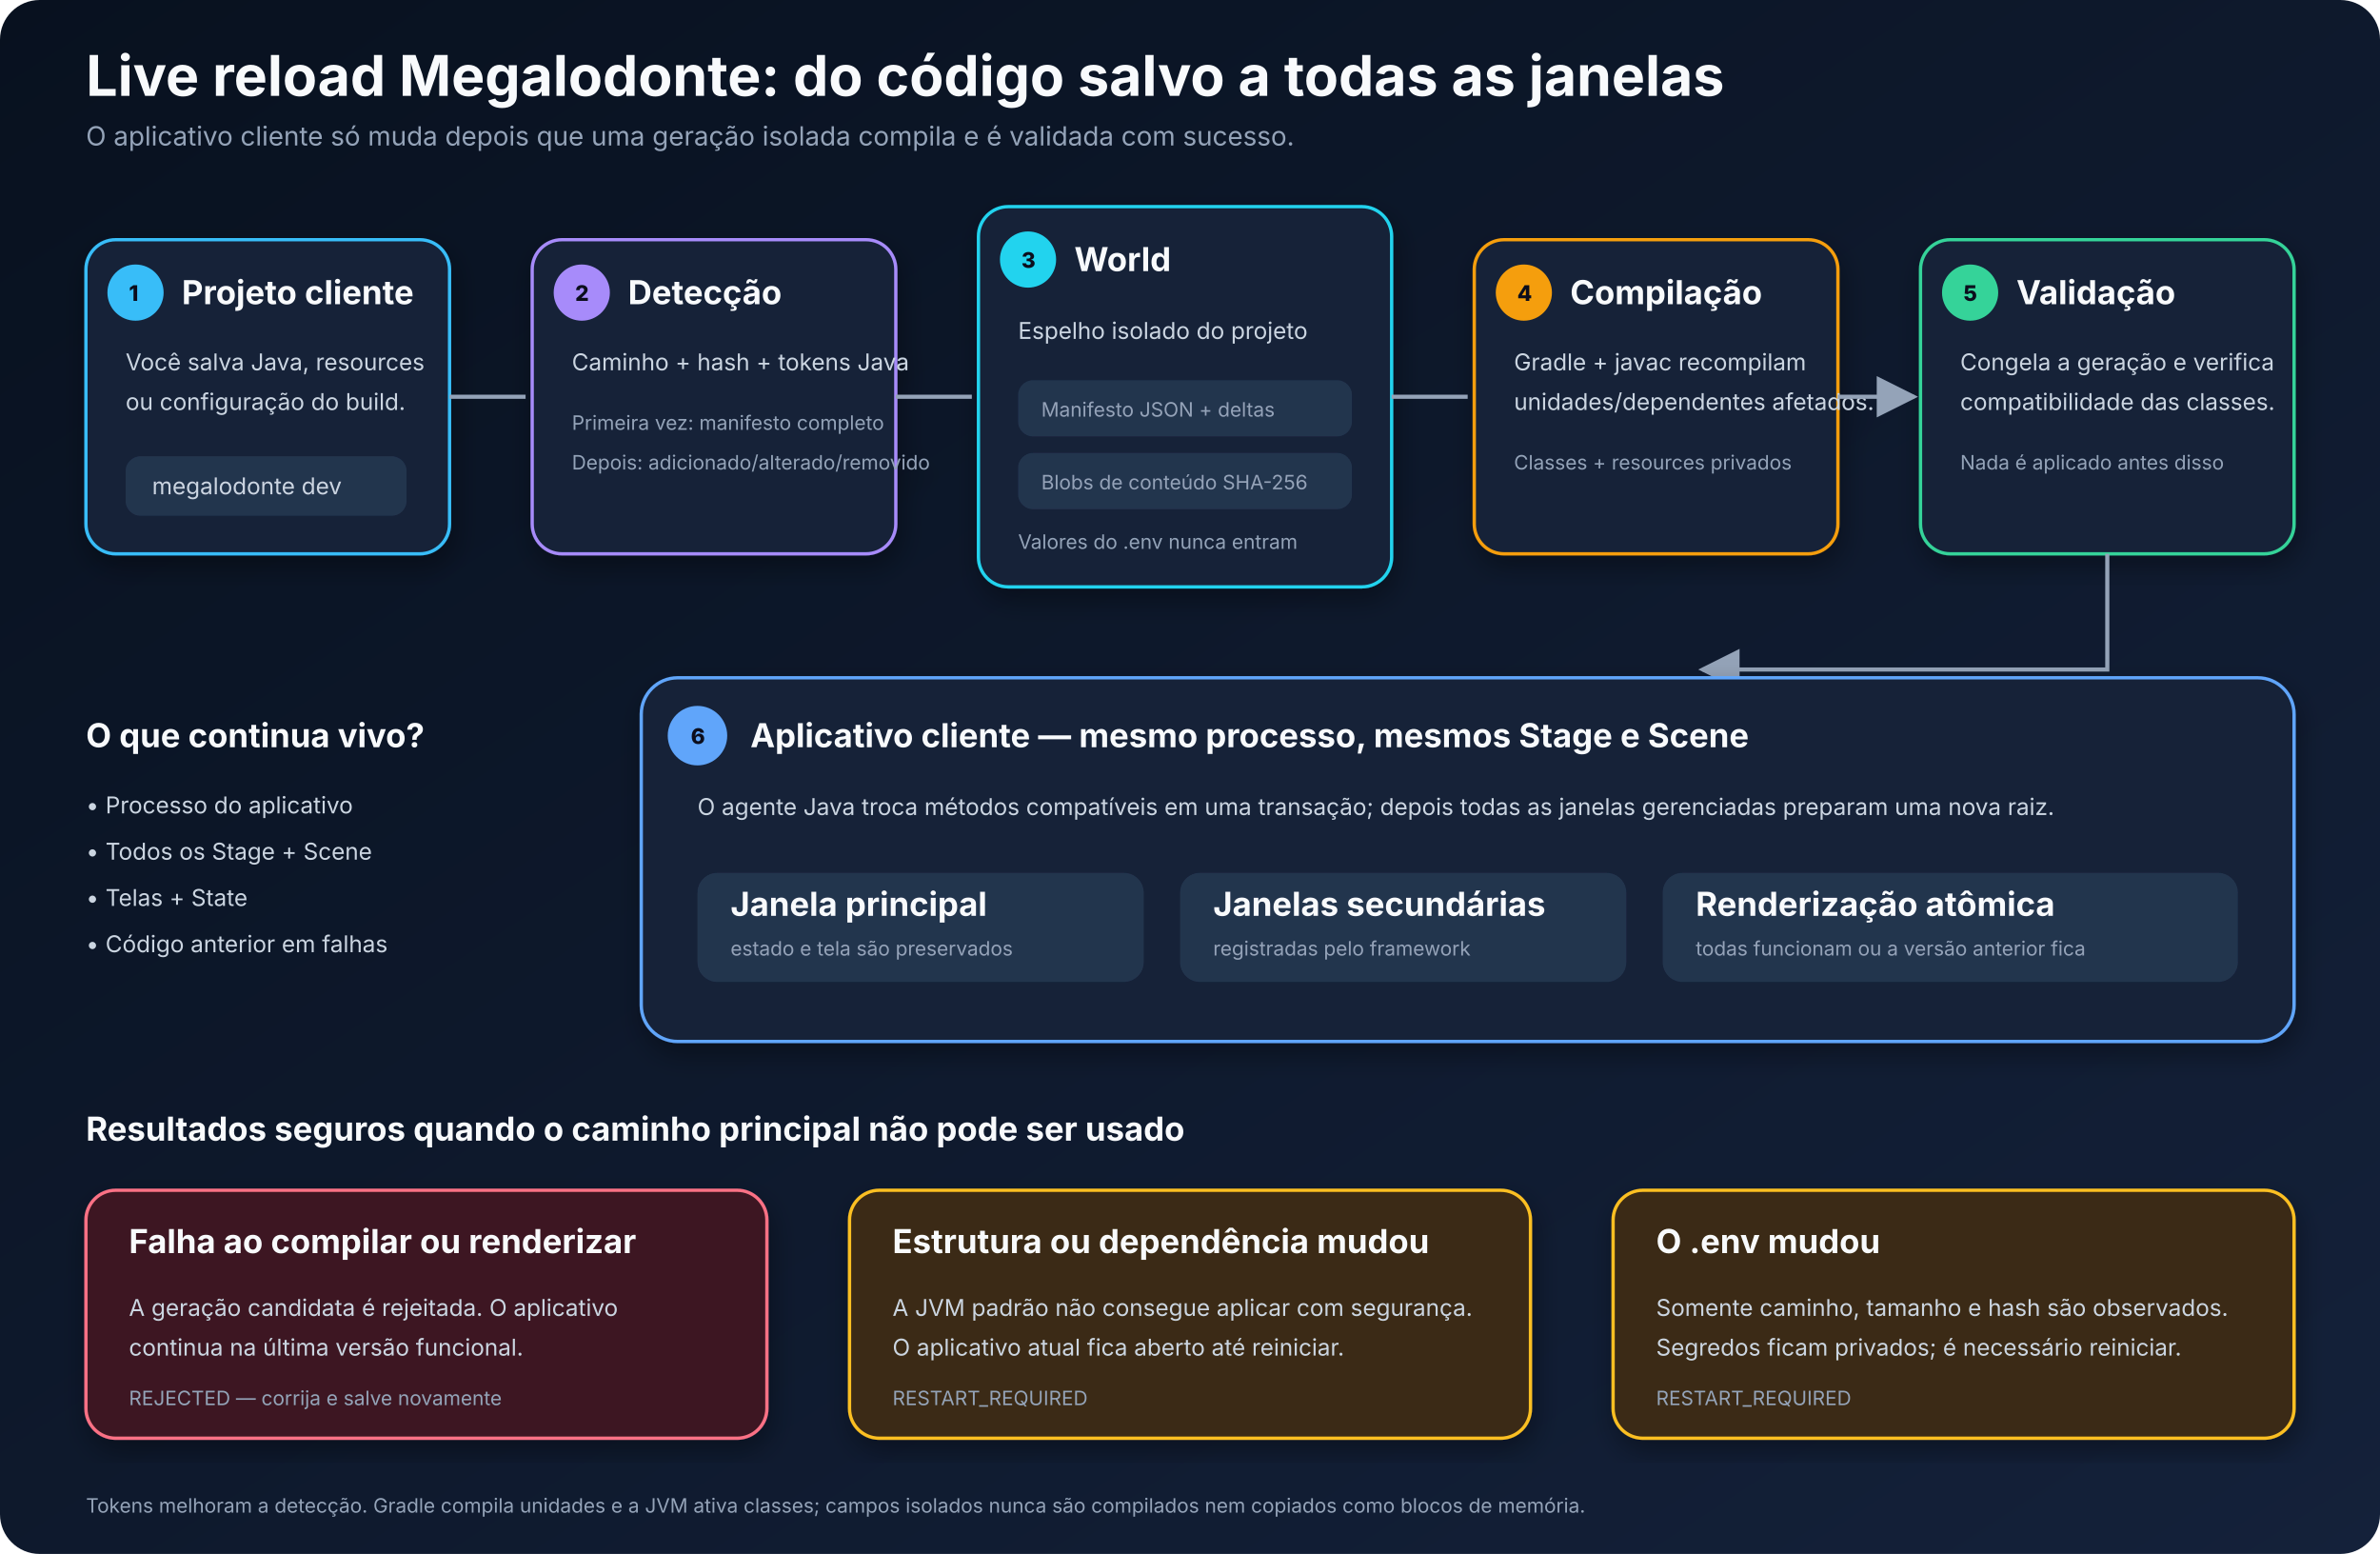
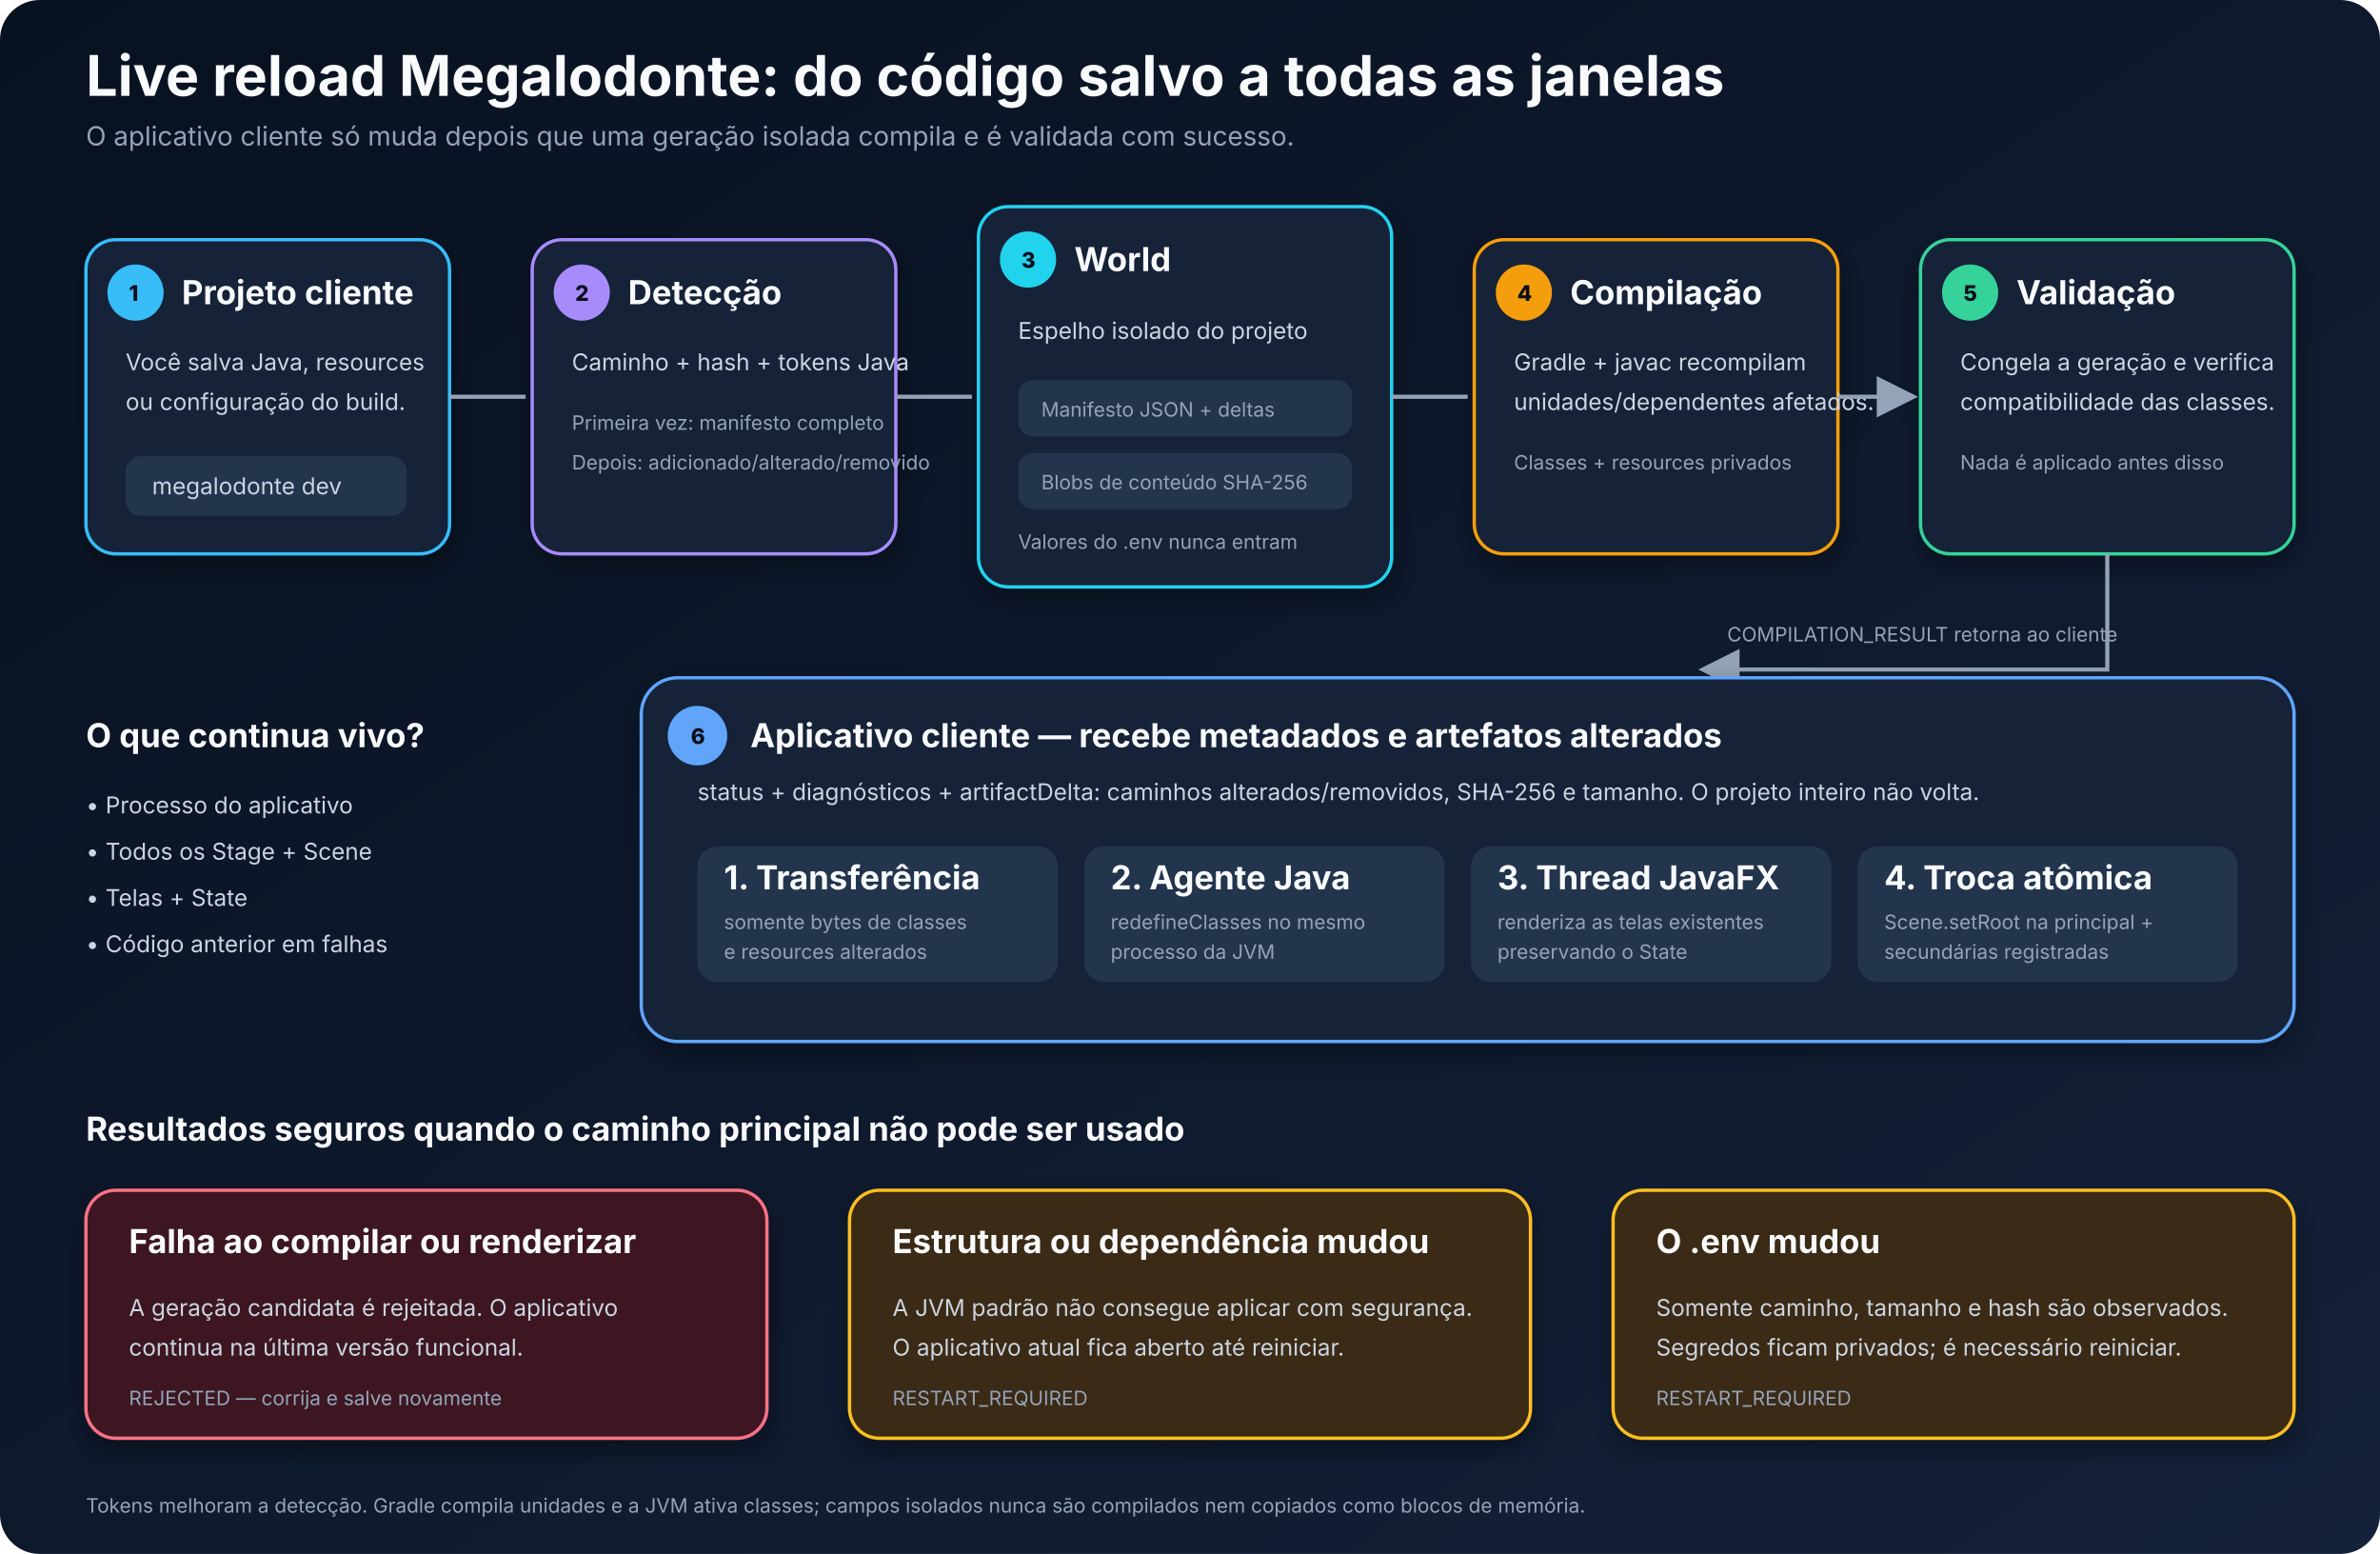
<svg xmlns="http://www.w3.org/2000/svg" width="1440" height="940" viewBox="0 0 1440 940" role="img" aria-labelledby="title desc">
  <defs>
    <linearGradient id="bg" x2="1" y2="1">
      <stop stop-color="#08111f" />
      <stop offset="1" stop-color="#14213a" />
    </linearGradient>
    <filter id="s">
      <feDropShadow dy="7" stdDeviation="8" flood-opacity=".35" />
    </filter>
    <marker id="a" markerWidth="10" markerHeight="10" refX="9" refY="5" orient="auto">
      <path d="M0 0l10 5-10 5z" fill="#94a3b8" />
    </marker>
    <style>text{font-family:Inter,'DejaVu Sans',sans-serif}.h{fill:#f8fafc;font-size:34px;font-weight:700}.sub{fill:#94a3b8;font-size:16px}.t{fill:#f8fafc;font-size:20px;font-weight:700}.b{fill:#cbd5e1;font-size:14px}.sm{fill:#94a3b8;font-size:12px}.n{fill:#07111f;font-size:13px;font-weight:800}.card{fill:#152238;stroke-width:2}.line{fill:none;stroke:#94a3b8;stroke-width:2.5;marker-end:url(#a)}.pill{fill:#24344e}.warn{fill:#3b2a12;stroke:#fbbf24;stroke-width:2}.bad{fill:#3c1923;stroke:#fb7185;stroke-width:2}</style>
  </defs>
  <rect width="1440" height="940" rx="24" fill="url(#bg)" />
  <text x="52" y="58" class="h">Live reload Megalodonte: do código salvo a todas as janelas</text>
  <text x="52" y="88" class="sub">O aplicativo cliente só muda depois que uma geração isolada compila e é validada com sucesso.</text>
  <g filter="url(#s)">
    <rect x="52" y="145" width="220" height="190" rx="18" class="card" stroke="#38bdf8" />
    <circle cx="82" cy="177" r="17" fill="#38bdf8" />
    <text x="78" y="182" class="n">1</text>
    <text x="110" y="184" class="t">Projeto cliente</text>
    <text x="76" y="224" class="b">Você salva Java, resources</text>
    <text x="76" y="248" class="b">ou configuração do build.</text>
    <rect x="76" y="276" width="170" height="36" rx="9" class="pill" />
    <text x="92" y="299" class="b">megalodonte dev</text>
  </g>
  <g filter="url(#s)">
    <rect x="322" y="145" width="220" height="190" rx="18" class="card" stroke="#a78bfa" />
    <circle cx="352" cy="177" r="17" fill="#a78bfa" />
    <text x="348" y="182" class="n">2</text>
    <text x="380" y="184" class="t">Detecção</text>
    <text x="346" y="224" class="b">Caminho + hash + tokens Java</text>
    <text x="346" y="260" class="sm">Primeira vez: manifesto completo</text>
    <text x="346" y="284" class="sm">Depois: adicionado/alterado/removido</text>
  </g>
  <g filter="url(#s)">
    <rect x="592" y="125" width="250" height="230" rx="18" class="card" stroke="#22d3ee" />
    <circle cx="622" cy="157" r="17" fill="#22d3ee" />
    <text x="618" y="162" class="n">3</text>
    <text x="650" y="164" class="t">World</text>
    <text x="616" y="205" class="b">Espelho isolado do projeto</text>
    <rect x="616" y="230" width="202" height="34" rx="9" class="pill" />
    <text x="630" y="252" class="sm">Manifesto JSON + deltas</text>
    <rect x="616" y="274" width="202" height="34" rx="9" class="pill" />
    <text x="630" y="296" class="sm">Blobs de conteúdo SHA-256</text>
    <text x="616" y="332" class="sm">Valores do .env nunca entram</text>
  </g>
  <g filter="url(#s)">
    <rect x="892" y="145" width="220" height="190" rx="18" class="card" stroke="#f59e0b" />
    <circle cx="922" cy="177" r="17" fill="#f59e0b" />
    <text x="918" y="182" class="n">4</text>
    <text x="950" y="184" class="t">Compilação</text>
    <text x="916" y="224" class="b">Gradle + javac recompilam</text>
    <text x="916" y="248" class="b">unidades/dependentes afetados.</text>
    <text x="916" y="284" class="sm">Classes + resources privados</text>
  </g>
  <g filter="url(#s)">
    <rect x="1162" y="145" width="226" height="190" rx="18" class="card" stroke="#34d399" />
    <circle cx="1192" cy="177" r="17" fill="#34d399" />
    <text x="1188" y="182" class="n">5</text>
    <text x="1220" y="184" class="t">Validação</text>
    <text x="1186" y="224" class="b">Congela a geração e verifica</text>
    <text x="1186" y="248" class="b">compatibilidade das classes.</text>
    <text x="1186" y="284" class="sm">Nada é aplicado antes disso</text>
  </g>
  <path d="M272 240h46M542 240h46M842 240h46M1112 240h46" class="line" />
  <path d="M1275 335v70H1030" class="line" />
+   <text x="1045" y="388" class="sm">COMPILATION_RESULT retorna ao cliente</text>
  <g filter="url(#s)">
    <rect x="388" y="410" width="1000" height="220" rx="22" class="card" stroke="#60a5fa" />
    <circle cx="422" cy="445" r="18" fill="#60a5fa" />
    <text x="418" y="450" class="n">6</text>
-     <text x="454" y="452" class="t">Aplicativo cliente — mesmo processo, mesmos Stage e Scene</text>
-     <text x="422" y="493" class="b">O agente Java troca métodos compatíveis em uma transação; depois todas as janelas gerenciadas preparam uma nova raiz.</text>
-     <rect x="422" y="528" width="270" height="66" rx="12" class="pill" />
-     <text x="442" y="554" class="t">Janela principal</text>
-     <text x="442" y="578" class="sm">estado e tela são preservados</text>
-     <rect x="714" y="528" width="270" height="66" rx="12" class="pill" />
-     <text x="734" y="554" class="t">Janelas secundárias</text>
-     <text x="734" y="578" class="sm">registradas pelo framework</text>
-     <rect x="1006" y="528" width="348" height="66" rx="12" class="pill" />
-     <text x="1026" y="554" class="t">Renderização atômica</text>
-     <text x="1026" y="578" class="sm">todas funcionam ou a versão anterior fica</text>
+     <text x="454" y="452" class="t">Aplicativo cliente — recebe metadados e artefatos alterados</text>
+     <text x="422" y="484" class="b">status + diagnósticos + artifactDelta: caminhos alterados/removidos, SHA-256 e tamanho. O projeto inteiro não volta.</text>
+     <rect x="422" y="512" width="218" height="82" rx="12" class="pill" />
+     <text x="438" y="538" class="t">1. Transferência</text>
+     <text x="438" y="562" class="sm">somente bytes de classes</text>
+     <text x="438" y="580" class="sm">e resources alterados</text>
+     <rect x="656" y="512" width="218" height="82" rx="12" class="pill" />
+     <text x="672" y="538" class="t">2. Agente Java</text>
+     <text x="672" y="562" class="sm">redefineClasses no mesmo</text>
+     <text x="672" y="580" class="sm">processo da JVM</text>
+     <rect x="890" y="512" width="218" height="82" rx="12" class="pill" />
+     <text x="906" y="538" class="t">3. Thread JavaFX</text>
+     <text x="906" y="562" class="sm">renderiza as telas existentes</text>
+     <text x="906" y="580" class="sm">preservando o State</text>
+     <rect x="1124" y="512" width="230" height="82" rx="12" class="pill" />
+     <text x="1140" y="538" class="t">4. Troca atômica</text>
+     <text x="1140" y="562" class="sm">Scene.setRoot na principal +</text>
+     <text x="1140" y="580" class="sm">secundárias registradas</text>
  </g>
  <text x="52" y="452" class="t">O que continua vivo?</text>
  <text x="52" y="492" class="b">• Processo do aplicativo</text>
  <text x="52" y="520" class="b">• Todos os Stage + Scene</text>
  <text x="52" y="548" class="b">• Telas + State</text>
  <text x="52" y="576" class="b">• Código anterior em falhas</text>
  <text x="52" y="690" class="t">Resultados seguros quando o caminho principal não pode ser usado</text>
  <g filter="url(#s)">
    <rect x="52" y="720" width="412" height="150" rx="18" class="bad" />
    <text x="78" y="758" class="t">Falha ao compilar ou renderizar</text>
    <text x="78" y="796" class="b">A geração candidata é rejeitada. O aplicativo</text>
    <text x="78" y="820" class="b">continua na última versão funcional.</text>
    <text x="78" y="850" class="sm">REJECTED — corrija e salve novamente</text>
  </g>
  <g filter="url(#s)">
    <rect x="514" y="720" width="412" height="150" rx="18" class="warn" />
    <text x="540" y="758" class="t">Estrutura ou dependência mudou</text>
    <text x="540" y="796" class="b">A JVM padrão não consegue aplicar com segurança.</text>
    <text x="540" y="820" class="b">O aplicativo atual fica aberto até reiniciar.</text>
    <text x="540" y="850" class="sm">RESTART_REQUIRED</text>
  </g>
  <g filter="url(#s)">
    <rect x="976" y="720" width="412" height="150" rx="18" class="warn" />
    <text x="1002" y="758" class="t">O .env mudou</text>
    <text x="1002" y="796" class="b">Somente caminho, tamanho e hash são observados.</text>
    <text x="1002" y="820" class="b">Segredos ficam privados; é necessário reiniciar.</text>
    <text x="1002" y="850" class="sm">RESTART_REQUIRED</text>
  </g>
  <text x="52" y="915" class="sm">Tokens melhoram a detecção. Gradle compila unidades e a JVM ativa classes; campos isolados nunca são compilados nem copiados como blocos de memória.</text>
</svg>
